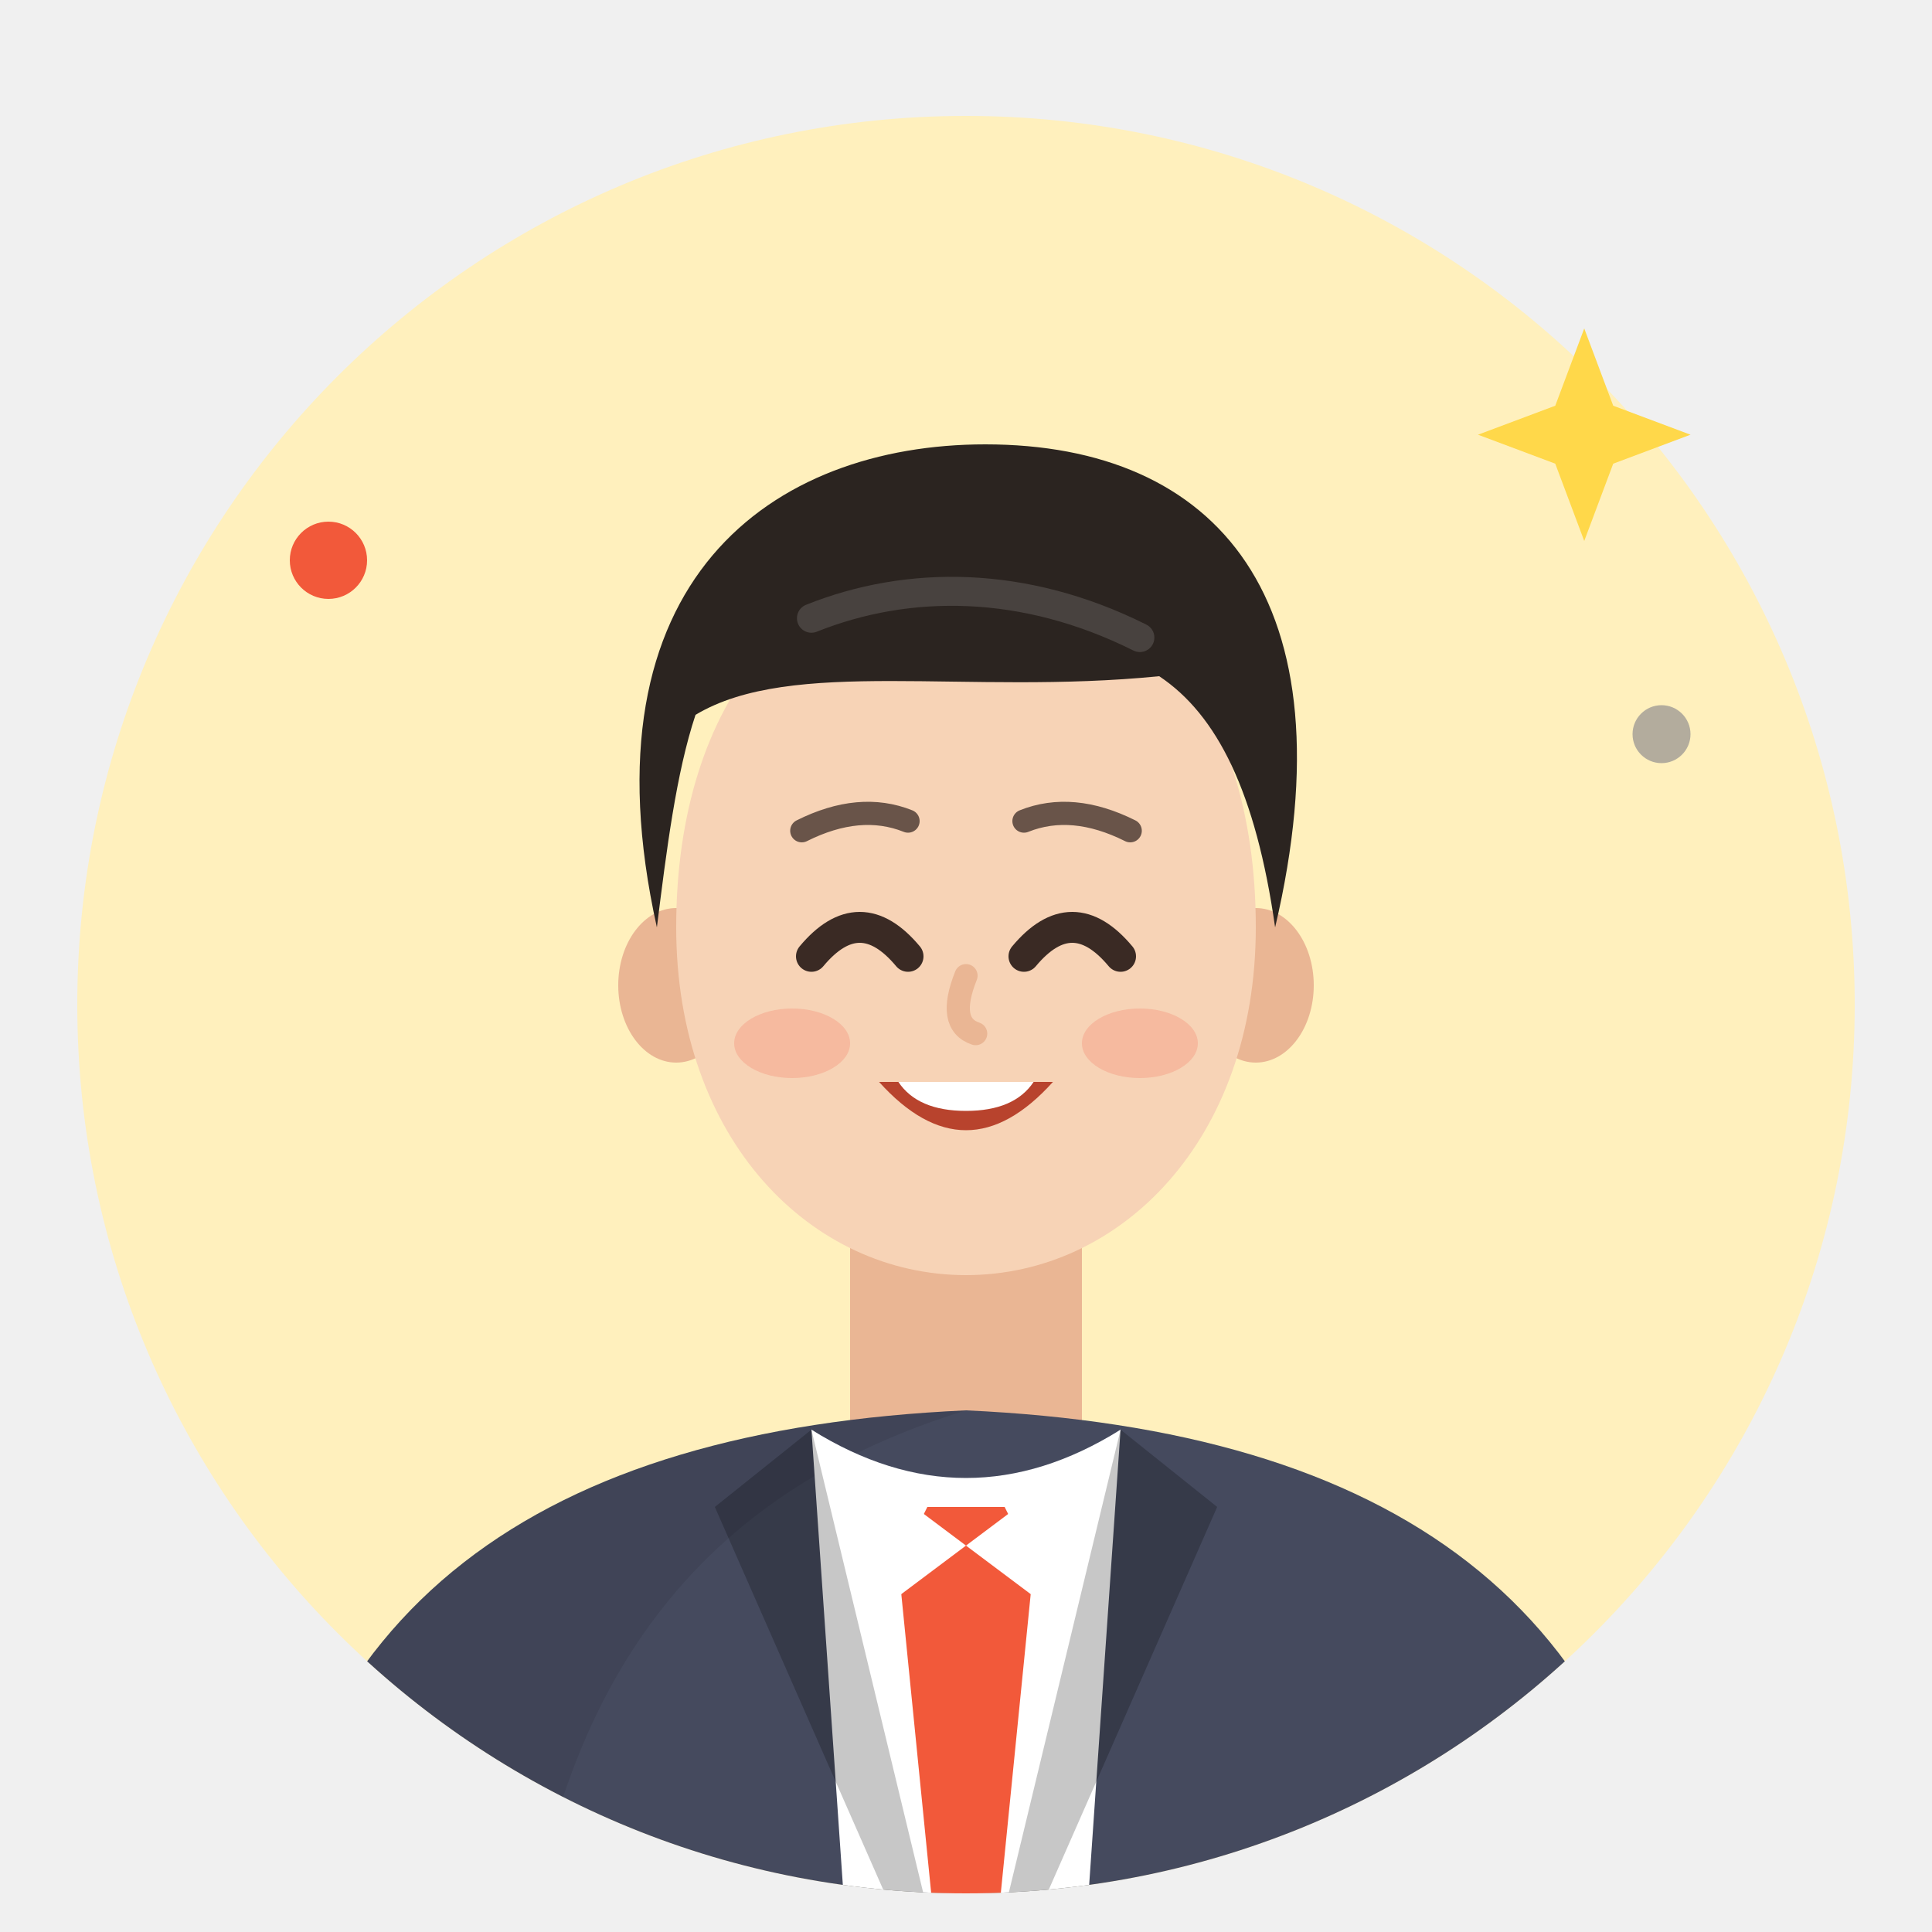
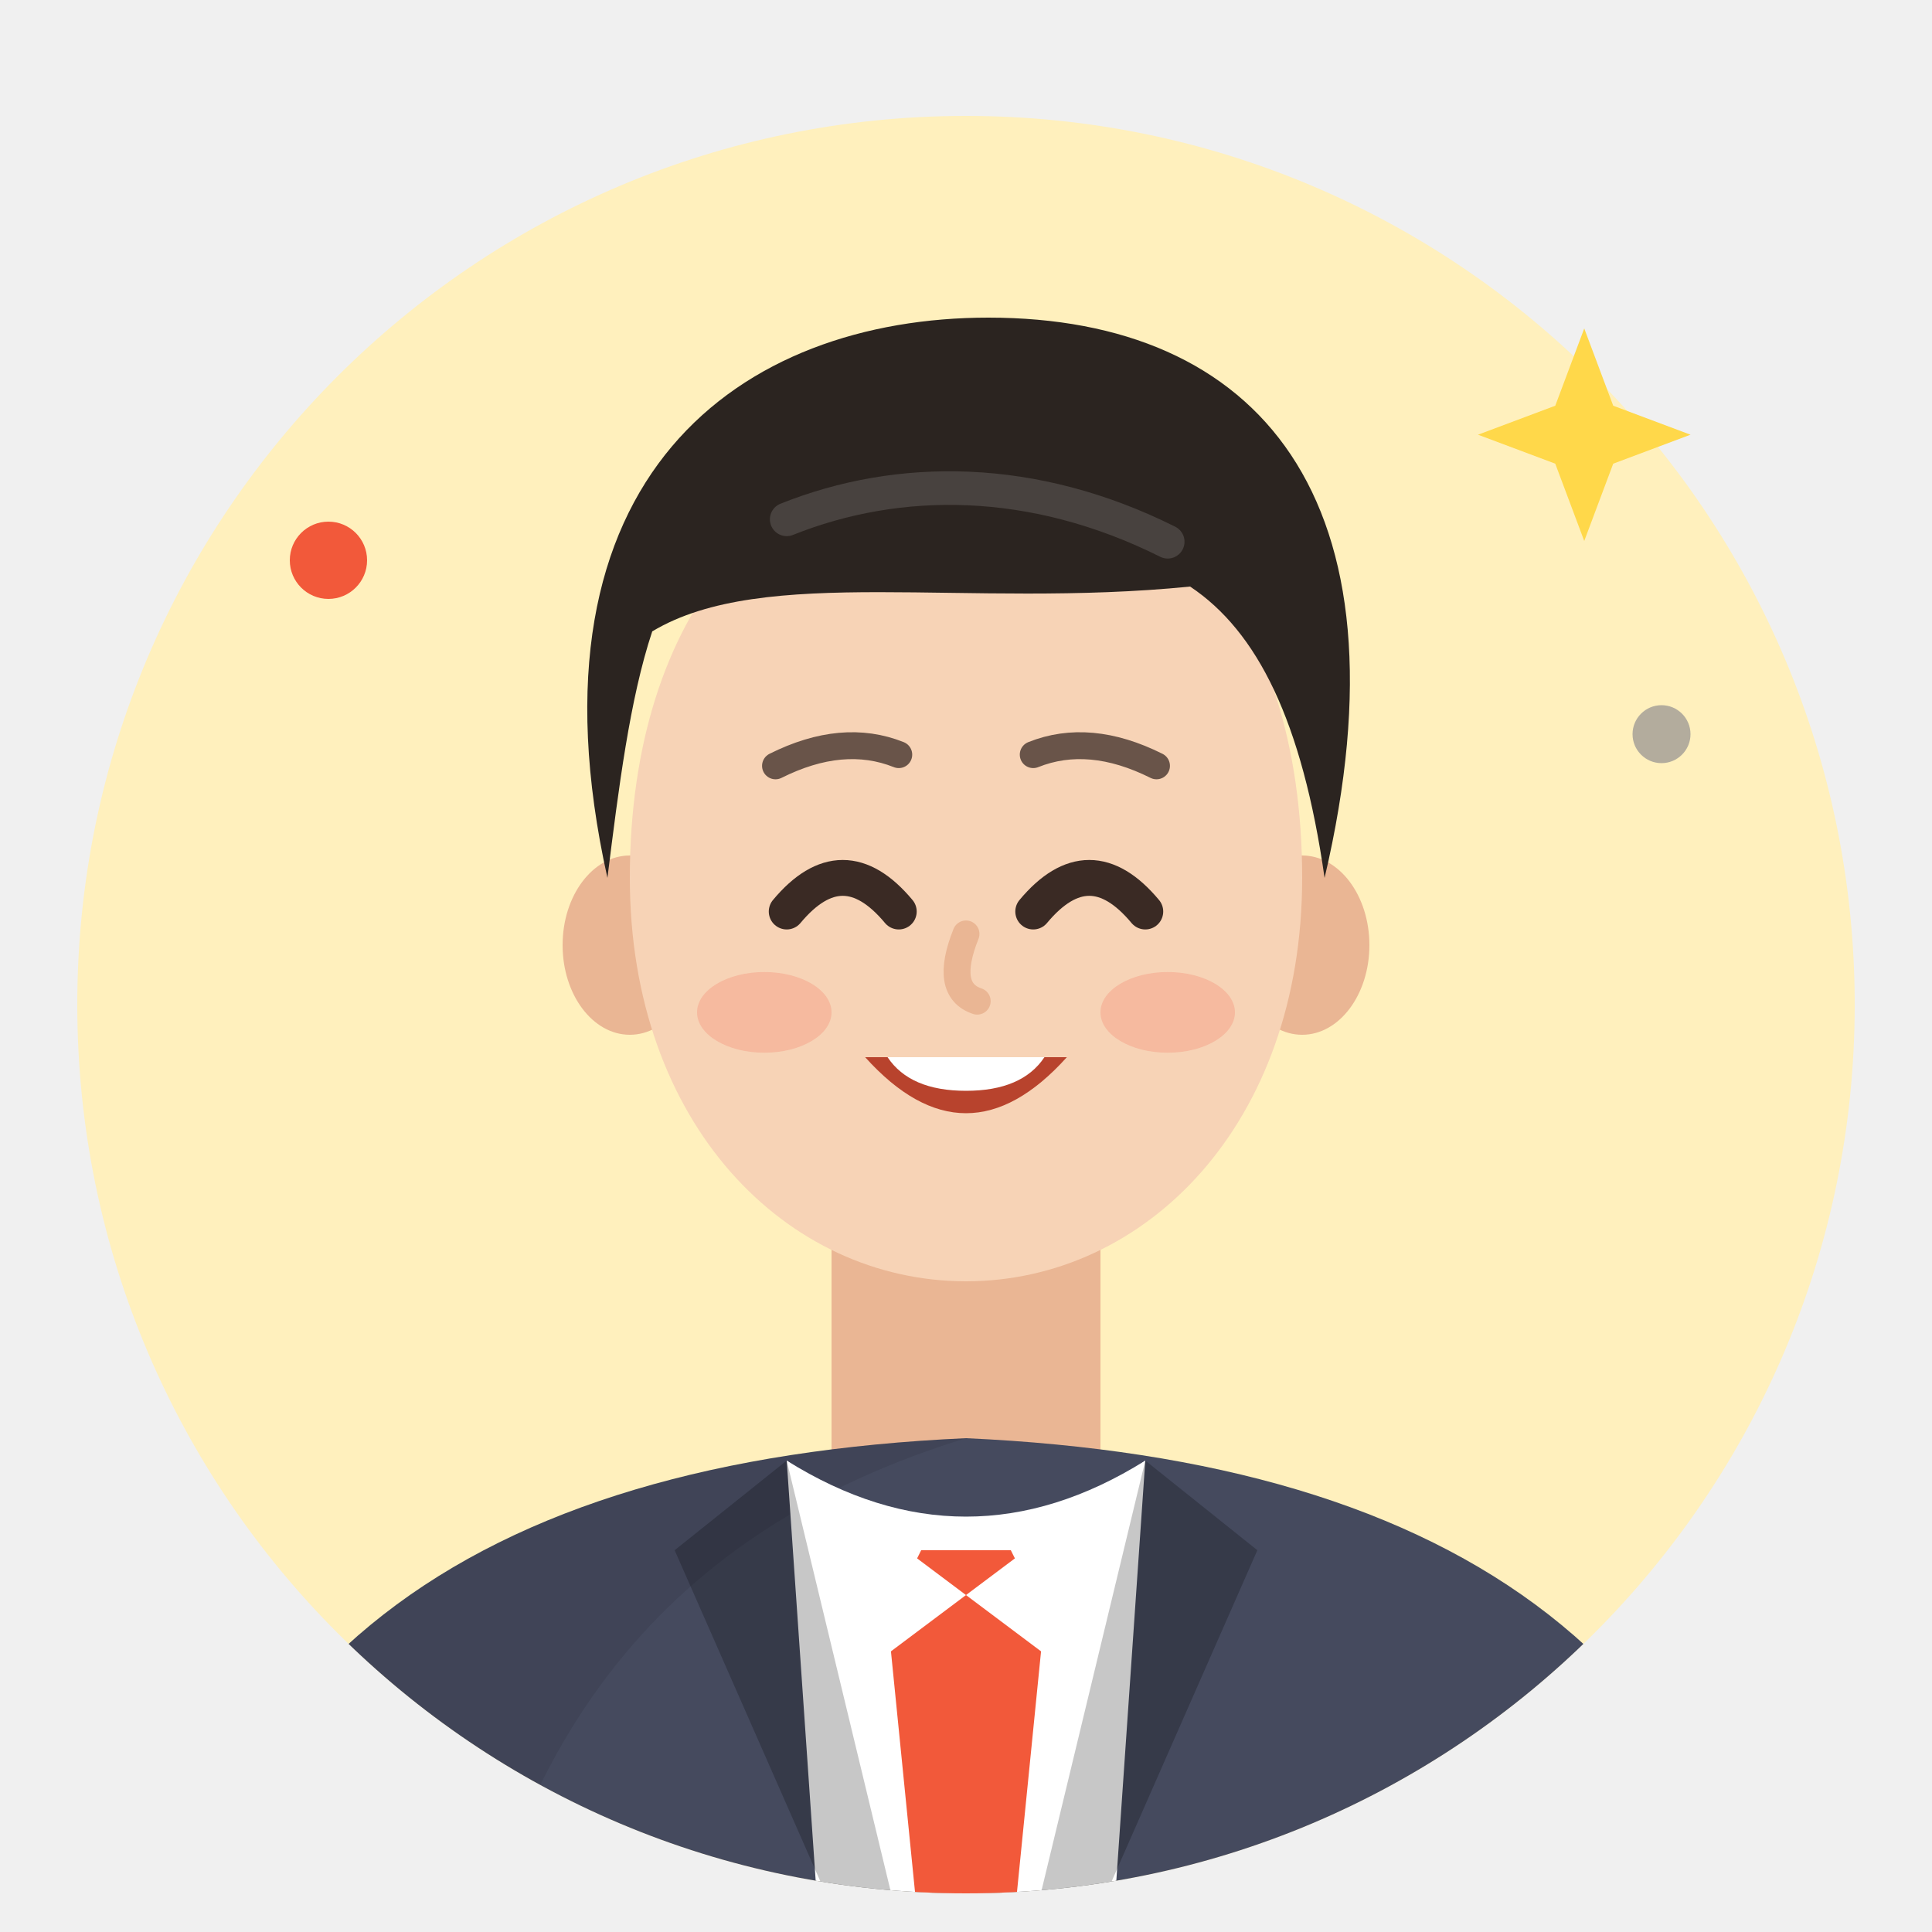
<svg xmlns="http://www.w3.org/2000/svg" viewBox="0 0 200 200">
  <defs>
    <clipPath id="c">
      <circle cx="100" cy="104" r="92" />
    </clipPath>
  </defs>
  <circle cx="100" cy="104" r="92" fill="#fff0bd" />
  <g clip-path="url(#c)">
-     <path d="M88 124h24v28q-12 8-24 0z" fill="#eab694" />
-     <path d="M26 206c4-40 30-58 74-60 44 2 70 20 74 60z" fill="#454a5e" />
-     <path d="M26 206c4-40 30-58 74-60-26 8-42 26-46 60z" fill="#000" fill-opacity=".08" />
-     <path d="M84 148q16 10 32 0l-4 58h-24z" fill="#fff" />
-     <path d="M96 156h8l3 6-4 40h-6l-4-40z" fill="#f2593a" />
-     <path d="M84 148l16 12-8 6zM116 148l-16 12 8 6z" fill="#fff" />
-     <path d="M84 148l-10 8 22 50h2zM116 148l10 8-22 50h-2z" fill="#000" fill-opacity=".22" />
-     <ellipse cx="70" cy="102" rx="6" ry="8" fill="#eab694" />
-     <ellipse cx="130" cy="102" rx="6" ry="8" fill="#eab694" />
-     <path d="M70 96c0-24 13-38 30-38s30 14 30 38c0 22-14 36-30 36s-30-14-30-36z" fill="#f7d3b6" />
-     <g fill="#f59c84" fill-opacity=".45">
-       <ellipse cx="82" cy="108" rx="6" ry="3.6" />
-       <ellipse cx="118" cy="108" rx="6" ry="3.6" />
+     <g transform="translate(100 128) scale(1.16) translate(-100 -128)">
+       <path d="M88 124h24v28q-12 8-24 0z" fill="#eab694" />
+       <path d="M26 206c4-40 30-58 74-60 44 2 70 20 74 60z" fill="#454a5e" />
+       <path d="M26 206c4-40 30-58 74-60-26 8-42 26-46 60z" fill="#000" fill-opacity=".08" />
+       <path d="M84 148q16 10 32 0l-4 58h-24z" fill="#fff" />
+       <path d="M96 156h8l3 6-4 40h-6l-4-40z" fill="#f2593a" />
+       <path d="M84 148l16 12-8 6zM116 148l-16 12 8 6z" fill="#fff" />
+       <path d="M84 148l-10 8 22 50h2zM116 148l10 8-22 50h-2z" fill="#000" fill-opacity=".22" />
+       <ellipse cx="70" cy="102" rx="6" ry="8" fill="#eab694" />
+       <ellipse cx="130" cy="102" rx="6" ry="8" fill="#eab694" />
+       <path d="M70 96c0-24 13-38 30-38s30 14 30 38c0 22-14 36-30 36s-30-14-30-36z" fill="#f7d3b6" />
+       <g fill="#f59c84" fill-opacity=".45">
+         <ellipse cx="82" cy="108" rx="6" ry="3.6" />
+         <ellipse cx="118" cy="108" rx="6" ry="3.6" />
+       </g>
+       <g stroke="#3a2a24" stroke-width="3.2" fill="none" stroke-linecap="round">
+         <path d="M84 99q5-6 10 0M106 99q5-6 10 0" />
+       </g>
+       <g stroke="#3a2a24" stroke-width="2.4" fill="none" stroke-linecap="round" opacity=".75">
+         <path d="M83 86q6-3 11-1M106 85q5-2 11 1" />
+       </g>
+       <path d="M91 112q9 10 18 0z" fill="#b8432d" />
+       <path d="M93 112h14q-2 3-7 3t-7-3z" fill="#fff" />
+       <path d="M100 101q-2 5 1 6" stroke="#eab694" stroke-width="2.4" fill="none" stroke-linecap="round" />
+       <path d="M68 96C60 60 80 46 102 46c24 0 38 16 30 50-2-14-6-22-12-26-20 2-38-2-48 4-2 6-3 14-4 22z" fill="#2b2420" />
+       <path d="M84 64c10-4 22-4 34 2" stroke="#fff" stroke-opacity=".14" stroke-width="3" fill="none" stroke-linecap="round" />
    </g>
-     <g stroke="#3a2a24" stroke-width="3.2" fill="none" stroke-linecap="round">
-       <path d="M84 99q5-6 10 0M106 99q5-6 10 0" />
-     </g>
-     <g stroke="#3a2a24" stroke-width="2.4" fill="none" stroke-linecap="round" opacity=".75">
-       <path d="M83 86q6-3 11-1M106 85q5-2 11 1" />
-     </g>
-     <path d="M91 112q9 10 18 0z" fill="#b8432d" />
-     <path d="M93 112h14q-2 3-7 3t-7-3z" fill="#fff" />
-     <path d="M100 101q-2 5 1 6" stroke="#eab694" stroke-width="2.4" fill="none" stroke-linecap="round" />
-     <path d="M68 96C60 60 80 46 102 46c24 0 38 16 30 50-2-14-6-22-12-26-20 2-38-2-48 4-2 6-3 14-4 22z" fill="#2b2420" />
-     <path d="M84 64c10-4 22-4 34 2" stroke="#fff" stroke-opacity=".14" stroke-width="3" fill="none" stroke-linecap="round" />
  </g>
  <g fill="#ffd84a">
    <path d="M164 34l3 8 8 3-8 3-3 8-3-8-8-3 8-3z" />
  </g>
  <circle cx="34" cy="58" r="4" fill="#f2593a" />
  <circle cx="172" cy="76" r="3" fill="#262f63" fill-opacity=".35" />
</svg>
